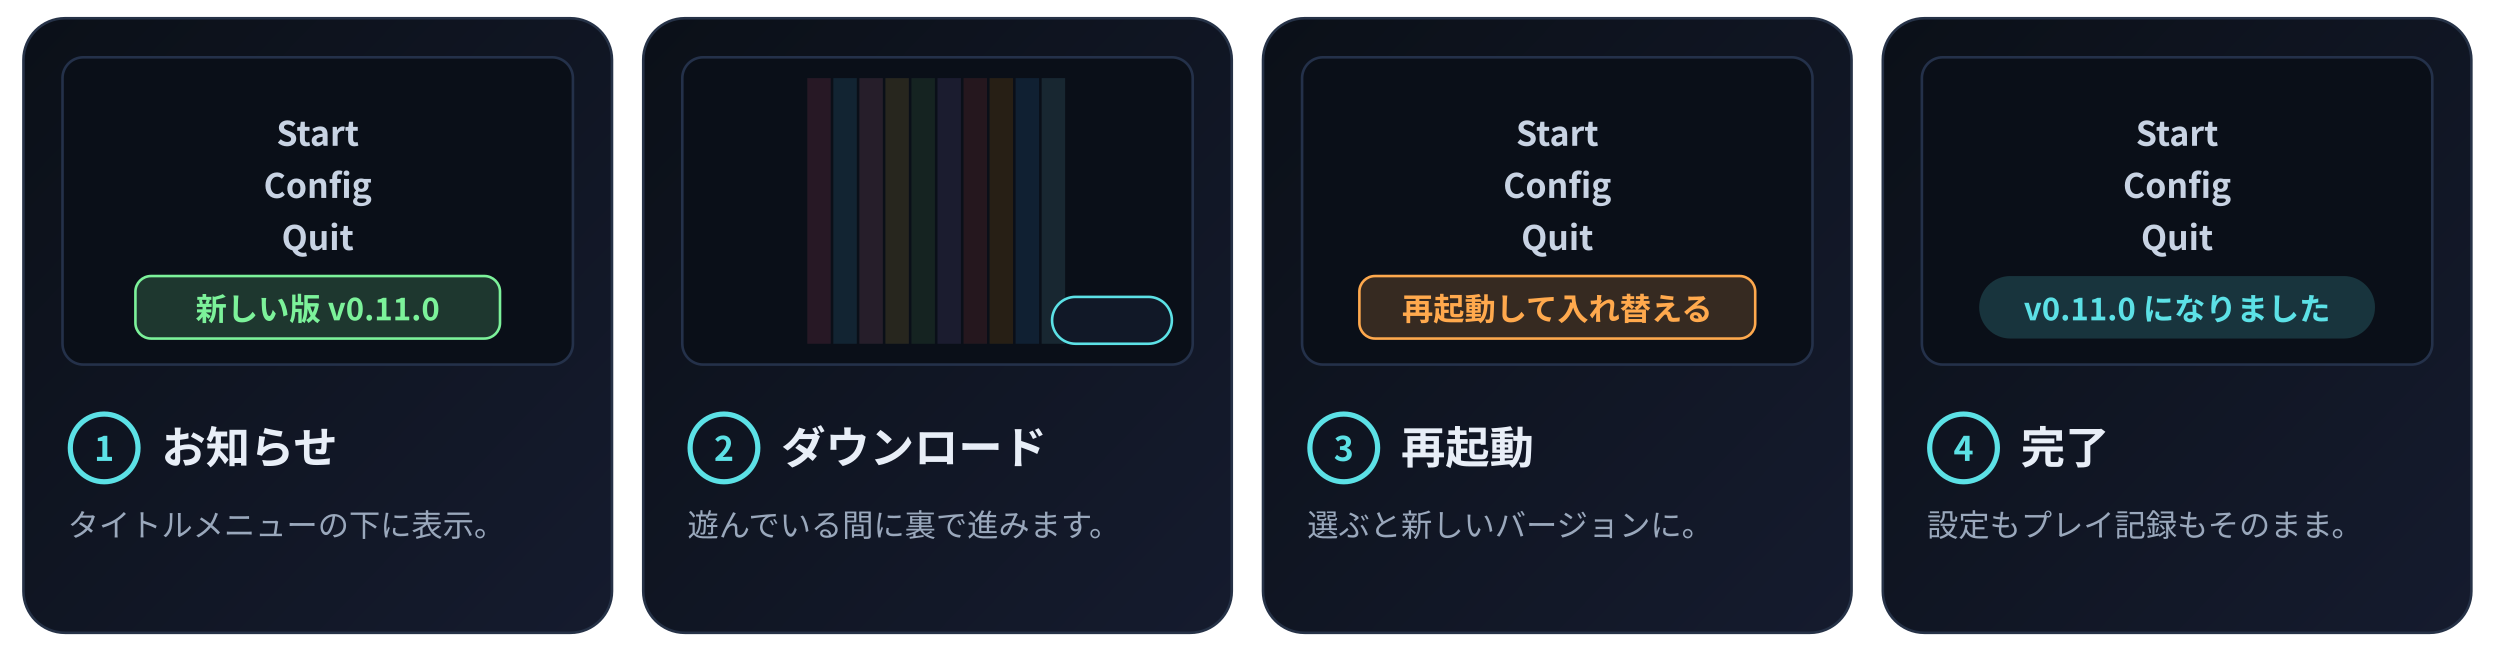
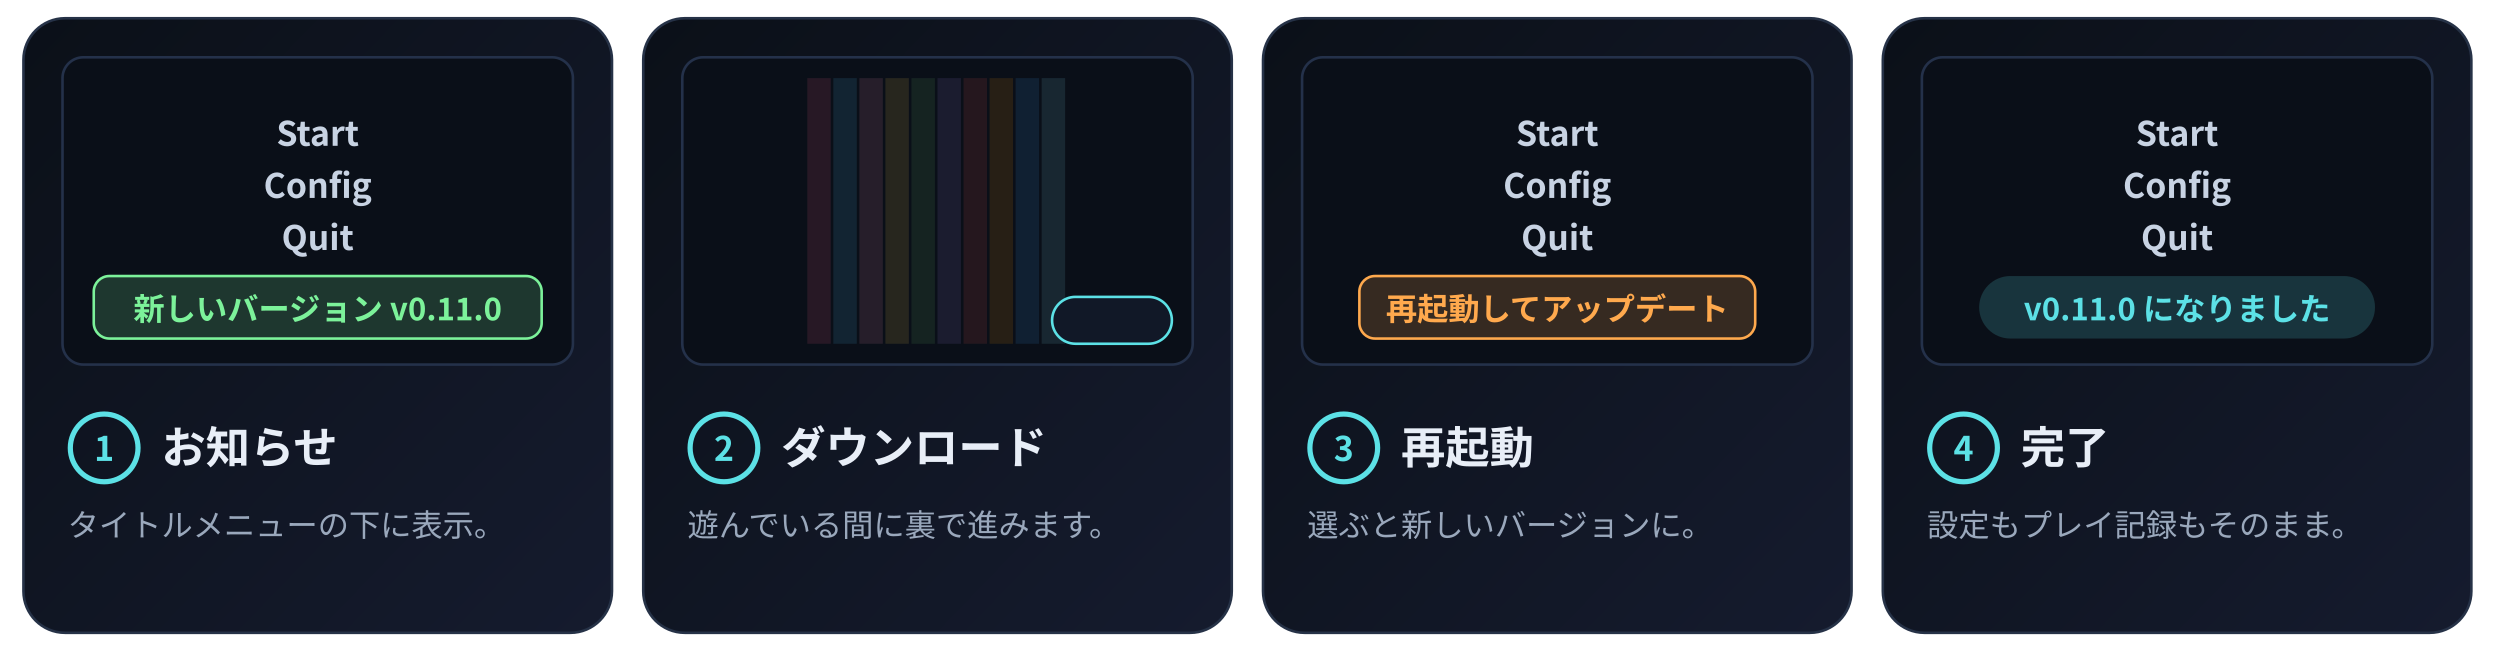
<svg xmlns="http://www.w3.org/2000/svg" width="960" height="250" viewBox="0 0 960 250" role="img" aria-labelledby="title desc">
  <style>
text{font-family:'Hiragino Sans','Hiragino Kaku Gothic ProN','Yu Gothic UI','Yu Gothic','Meiryo','Noto Sans JP','Noto Sans CJK JP',system-ui,sans-serif}
.mono{font-family:'JetBrains Mono','SF Mono','Cascadia Mono',Consolas,Menlo,monospace}
.fb{transform-box:fill-box;transform-origin:50% 50%}
@keyframes w2{0.000%{opacity:0}0.000%{opacity:0}0.000%{opacity:1}25.000%{opacity:1}27.500%{opacity:0}100.000%{opacity:0}}
.w2{opacity:0;animation:w2 8.0s linear infinite}
@keyframes w4{0.000%{opacity:0}22.500%{opacity:0}25.000%{opacity:1}50.000%{opacity:1}52.500%{opacity:0}100.000%{opacity:0}}
.w4{opacity:0;animation:w4 8.0s linear infinite}
@keyframes w5{0%{opacity:0}25.000%{opacity:1}29.500%{opacity:0}100%{opacity:0}}
.w5{opacity:0;animation:w5 8.0s step-end infinite}
@keyframes w6{0%{opacity:0}29.500%{opacity:1}34.000%{opacity:0}100%{opacity:0}}
.w6{opacity:0;animation:w6 8.0s step-end infinite}
@keyframes w7{0%{opacity:0}34.000%{opacity:1}38.500%{opacity:0}100%{opacity:0}}
.w7{opacity:0;animation:w7 8.0s step-end infinite}
@keyframes w8{0%{opacity:0}38.500%{opacity:1}43.000%{opacity:0}100%{opacity:0}}
.w8{opacity:0;animation:w8 8.0s step-end infinite}
@keyframes w9{0%{opacity:0}43.000%{opacity:1}47.500%{opacity:0}100%{opacity:0}}
.w9{opacity:0;animation:w9 8.0s step-end infinite}
@keyframes w10{0%{opacity:0}47.500%{opacity:1}98.750%{opacity:0}100%{opacity:0}}
.w10{opacity:0;animation:w10 8.0s step-end infinite}
@keyframes w12{0.000%{opacity:0}47.500%{opacity:0}50.000%{opacity:1}75.000%{opacity:1}77.500%{opacity:0}100.000%{opacity:0}}
.w12{opacity:0;animation:w12 8.0s linear infinite}
@keyframes w14{0.000%{opacity:0}72.500%{opacity:0}75.000%{opacity:1}100.000%{opacity:1}100.000%{opacity:0}100.000%{opacity:0}}
.w14{opacity:0;animation:w14 8.0s linear infinite}
@media (prefers-reduced-motion:reduce){*{animation:none!important}}
</style>
  <defs>
    <linearGradient id="bg1" x1="0" y1="0" x2="1" y2="1">
      <stop offset="0" stop-color="#0B1018" />
      <stop offset="1" stop-color="#151B2E" />
    </linearGradient>
    <linearGradient id="bg3" x1="0" y1="0" x2="1" y2="1">
      <stop offset="0" stop-color="#0B1018" />
      <stop offset="1" stop-color="#151B2E" />
    </linearGradient>
    <linearGradient id="bg11" x1="0" y1="0" x2="1" y2="1">
      <stop offset="0" stop-color="#0B1018" />
      <stop offset="1" stop-color="#151B2E" />
    </linearGradient>
    <linearGradient id="bg13" x1="0" y1="0" x2="1" y2="1">
      <stop offset="0" stop-color="#0B1018" />
      <stop offset="1" stop-color="#151B2E" />
    </linearGradient>
  </defs>
  <rect x="9" y="7" width="226" height="236" rx="16" fill="url(#bg1)" stroke="#263247" />
  <rect class="w2" x="10" y="8" width="224" height="234" rx="15" fill="none" stroke="#5CE1E6" stroke-width="2" />
  <rect x="24" y="22" width="196" height="118" rx="8" fill="#0A0F18" stroke="#24314A" />
  <text x="122.0" y="56" font-size="13" fill="#C8D3E3" font-weight="700" text-anchor="middle">Start</text>
  <text x="122.0" y="76" font-size="13" fill="#C8D3E3" font-weight="700" text-anchor="middle">Config</text>
  <text x="122.0" y="96" font-size="13" fill="#C8D3E3" font-weight="700" text-anchor="middle">Quit</text>
-   <rect x="52" y="106" width="140" height="24" rx="6" fill="#7CF29A" fill-opacity="0.18" stroke="#7CF29A" />
-   <text x="122.0" y="123" font-size="12" fill="#7CF29A" font-weight="800" text-anchor="middle">新しい版 v0.11.0</text>
+   <rect x="36" y="106" width="172" height="24" rx="6" fill="#7CF29A" fill-opacity="0.18" stroke="#7CF29A" />
+   <text x="122.0" y="123" font-size="12" fill="#7CF29A" font-weight="800" text-anchor="middle">新しいバージョン v0.11.0</text>
  <circle cx="40" cy="172" r="13" fill="none" stroke="#5CE1E6" stroke-width="2" />
  <text x="40" y="177" font-size="13" fill="#5CE1E6" font-weight="800" text-anchor="middle">1</text>
  <text x="62" y="178" font-size="17" fill="#E8EEF7" font-weight="800" text-anchor="start">お知らせ</text>
  <text x="26" y="206" font-size="12" fill="#9AA8BC" font-weight="400" text-anchor="start">タイトルメニューの下に表示。</text>
  <rect x="247" y="7" width="226" height="236" rx="16" fill="url(#bg3)" stroke="#263247" />
  <rect class="w4" x="248" y="8" width="224" height="234" rx="15" fill="none" stroke="#5CE1E6" stroke-width="2" />
  <rect x="262" y="22" width="196" height="118" rx="8" fill="#0A0F18" stroke="#24314A" />
  <rect x="310" y="30" width="9" height="102" fill="#FF5C8A" fill-opacity="0.12" />
  <rect x="320" y="30" width="9" height="102" fill="#4FC3F7" fill-opacity="0.12" />
  <rect x="330" y="30" width="9" height="102" fill="#F48FB1" fill-opacity="0.12" />
  <rect x="340" y="30" width="9" height="102" fill="#FFD54F" fill-opacity="0.12" />
  <rect x="350" y="30" width="9" height="102" fill="#66BB6A" fill-opacity="0.12" />
  <rect x="360" y="30" width="9" height="102" fill="#9C84E0" fill-opacity="0.12" />
  <rect x="370" y="30" width="9" height="102" fill="#EF5350" fill-opacity="0.12" />
  <rect x="380" y="30" width="9" height="102" fill="#FF9800" fill-opacity="0.12" />
  <rect x="390" y="30" width="9" height="102" fill="#42A5F5" fill-opacity="0.12" />
  <rect x="400" y="30" width="9" height="102" fill="#80DEEA" fill-opacity="0.12" />
  <rect x="404" y="114" width="46" height="18" rx="9" fill="#111827" stroke="#5CE1E6" />
  <text x="427" y="127" font-size="11" fill="#5CE1E6" font-weight="800" text-anchor="middle" class="w5 mono">0%</text>
  <text x="427" y="127" font-size="11" fill="#5CE1E6" font-weight="800" text-anchor="middle" class="w6 mono">20%</text>
  <text x="427" y="127" font-size="11" fill="#5CE1E6" font-weight="800" text-anchor="middle" class="w7 mono">40%</text>
  <text x="427" y="127" font-size="11" fill="#5CE1E6" font-weight="800" text-anchor="middle" class="w8 mono">60%</text>
  <text x="427" y="127" font-size="11" fill="#5CE1E6" font-weight="800" text-anchor="middle" class="w9 mono">80%</text>
  <text x="427" y="127" font-size="11" fill="#5CE1E6" font-weight="800" text-anchor="middle" class="w10 mono">100%</text>
  <circle cx="278" cy="172" r="13" fill="none" stroke="#5CE1E6" stroke-width="2" />
  <text x="278" y="177" font-size="13" fill="#5CE1E6" font-weight="800" text-anchor="middle">2</text>
  <text x="300" y="178" font-size="17" fill="#E8EEF7" font-weight="800" text-anchor="start">ダウンロード</text>
  <text x="264" y="206" font-size="12" fill="#9AA8BC" font-weight="400" text-anchor="start">遊んでいる間に裏で進みます。</text>
  <rect x="485" y="7" width="226" height="236" rx="16" fill="url(#bg11)" stroke="#263247" />
  <rect class="w12" x="486" y="8" width="224" height="234" rx="15" fill="none" stroke="#5CE1E6" stroke-width="2" />
  <rect x="500" y="22" width="196" height="118" rx="8" fill="#0A0F18" stroke="#24314A" />
  <text x="598.0" y="56" font-size="13" fill="#C8D3E3" font-weight="700" text-anchor="middle">Start</text>
  <text x="598.0" y="76" font-size="13" fill="#C8D3E3" font-weight="700" text-anchor="middle">Config</text>
  <text x="598.0" y="96" font-size="13" fill="#C8D3E3" font-weight="700" text-anchor="middle">Quit</text>
  <rect x="522" y="106" width="152" height="24" rx="6" fill="#FFA94D" fill-opacity="0.18" stroke="#FFA94D" />
-   <text x="598.0" y="123" font-size="12" fill="#FFA94D" font-weight="800" text-anchor="middle">再起動して入れ替える</text>
+   <text x="598.0" y="123" font-size="12" fill="#FFA94D" font-weight="800" text-anchor="middle">再起動してアップデート</text>
  <circle cx="516" cy="172" r="13" fill="none" stroke="#5CE1E6" stroke-width="2" />
  <text x="516" y="177" font-size="13" fill="#5CE1E6" font-weight="800" text-anchor="middle">3</text>
  <text x="538" y="178" font-size="17" fill="#E8EEF7" font-weight="800" text-anchor="start">再起動</text>
  <text x="502" y="206" font-size="12" fill="#9AA8BC" font-weight="400" text-anchor="start">選ぶと新しいバージョンに。</text>
  <rect x="723" y="7" width="226" height="236" rx="16" fill="url(#bg13)" stroke="#263247" />
  <rect class="w14" x="724" y="8" width="224" height="234" rx="15" fill="none" stroke="#5CE1E6" stroke-width="2" />
  <rect x="738" y="22" width="196" height="118" rx="8" fill="#0A0F18" stroke="#24314A" />
  <text x="836.0" y="56" font-size="13" fill="#C8D3E3" font-weight="700" text-anchor="middle">Start</text>
  <text x="836.0" y="76" font-size="13" fill="#C8D3E3" font-weight="700" text-anchor="middle">Config</text>
  <text x="836.0" y="96" font-size="13" fill="#C8D3E3" font-weight="700" text-anchor="middle">Quit</text>
  <rect x="760" y="106" width="152" height="24" rx="12" fill="#5CE1E6" fill-opacity="0.18" />
  <text x="836.0" y="123" font-size="12" fill="#5CE1E6" font-weight="800" text-anchor="middle">v0.11.0 になりました</text>
  <circle cx="754" cy="172" r="13" fill="none" stroke="#5CE1E6" stroke-width="2" />
  <text x="754" y="177" font-size="13" fill="#5CE1E6" font-weight="800" text-anchor="middle">4</text>
  <text x="776" y="178" font-size="17" fill="#E8EEF7" font-weight="800" text-anchor="start">完了</text>
  <text x="740" y="206" font-size="12" fill="#9AA8BC" font-weight="400" text-anchor="start">設定もプレイ記録もそのまま。</text>
</svg>
